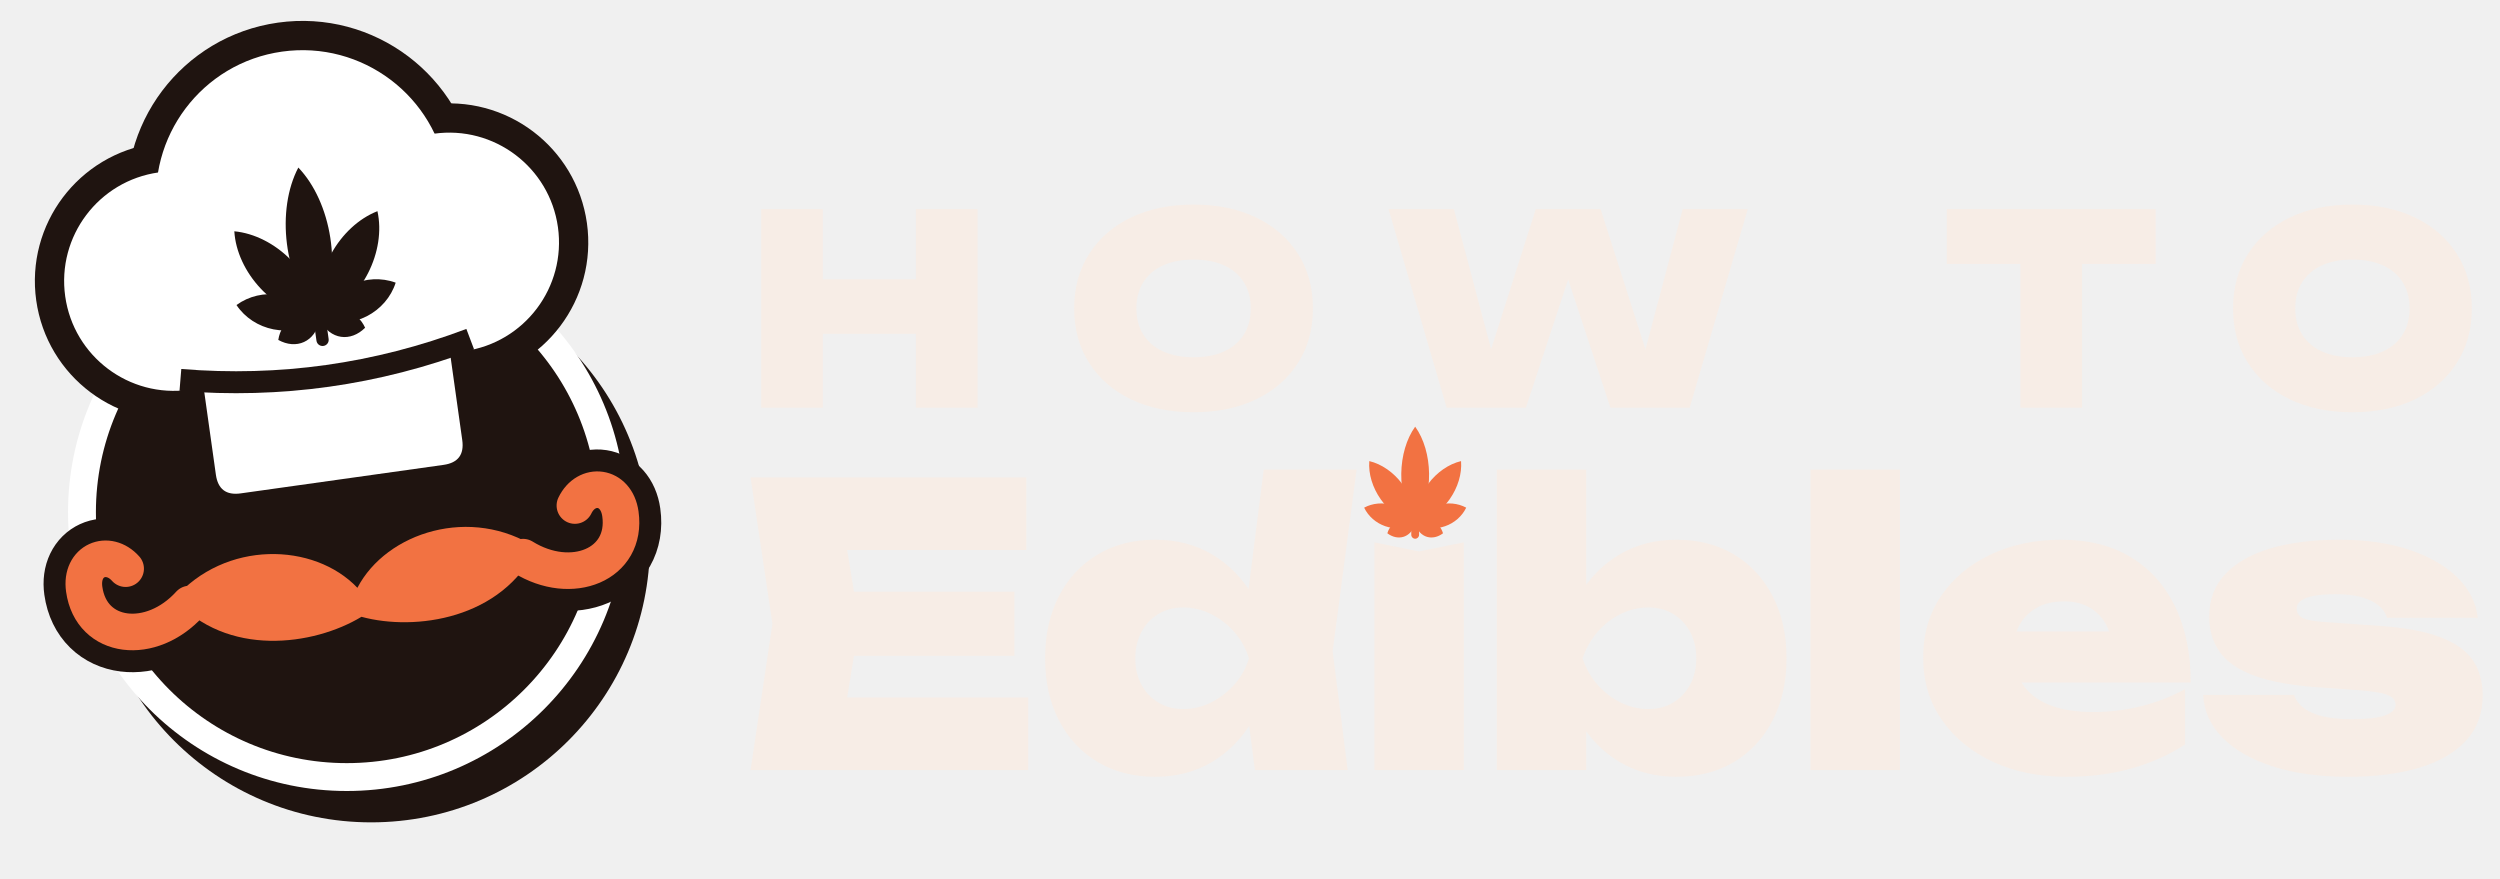
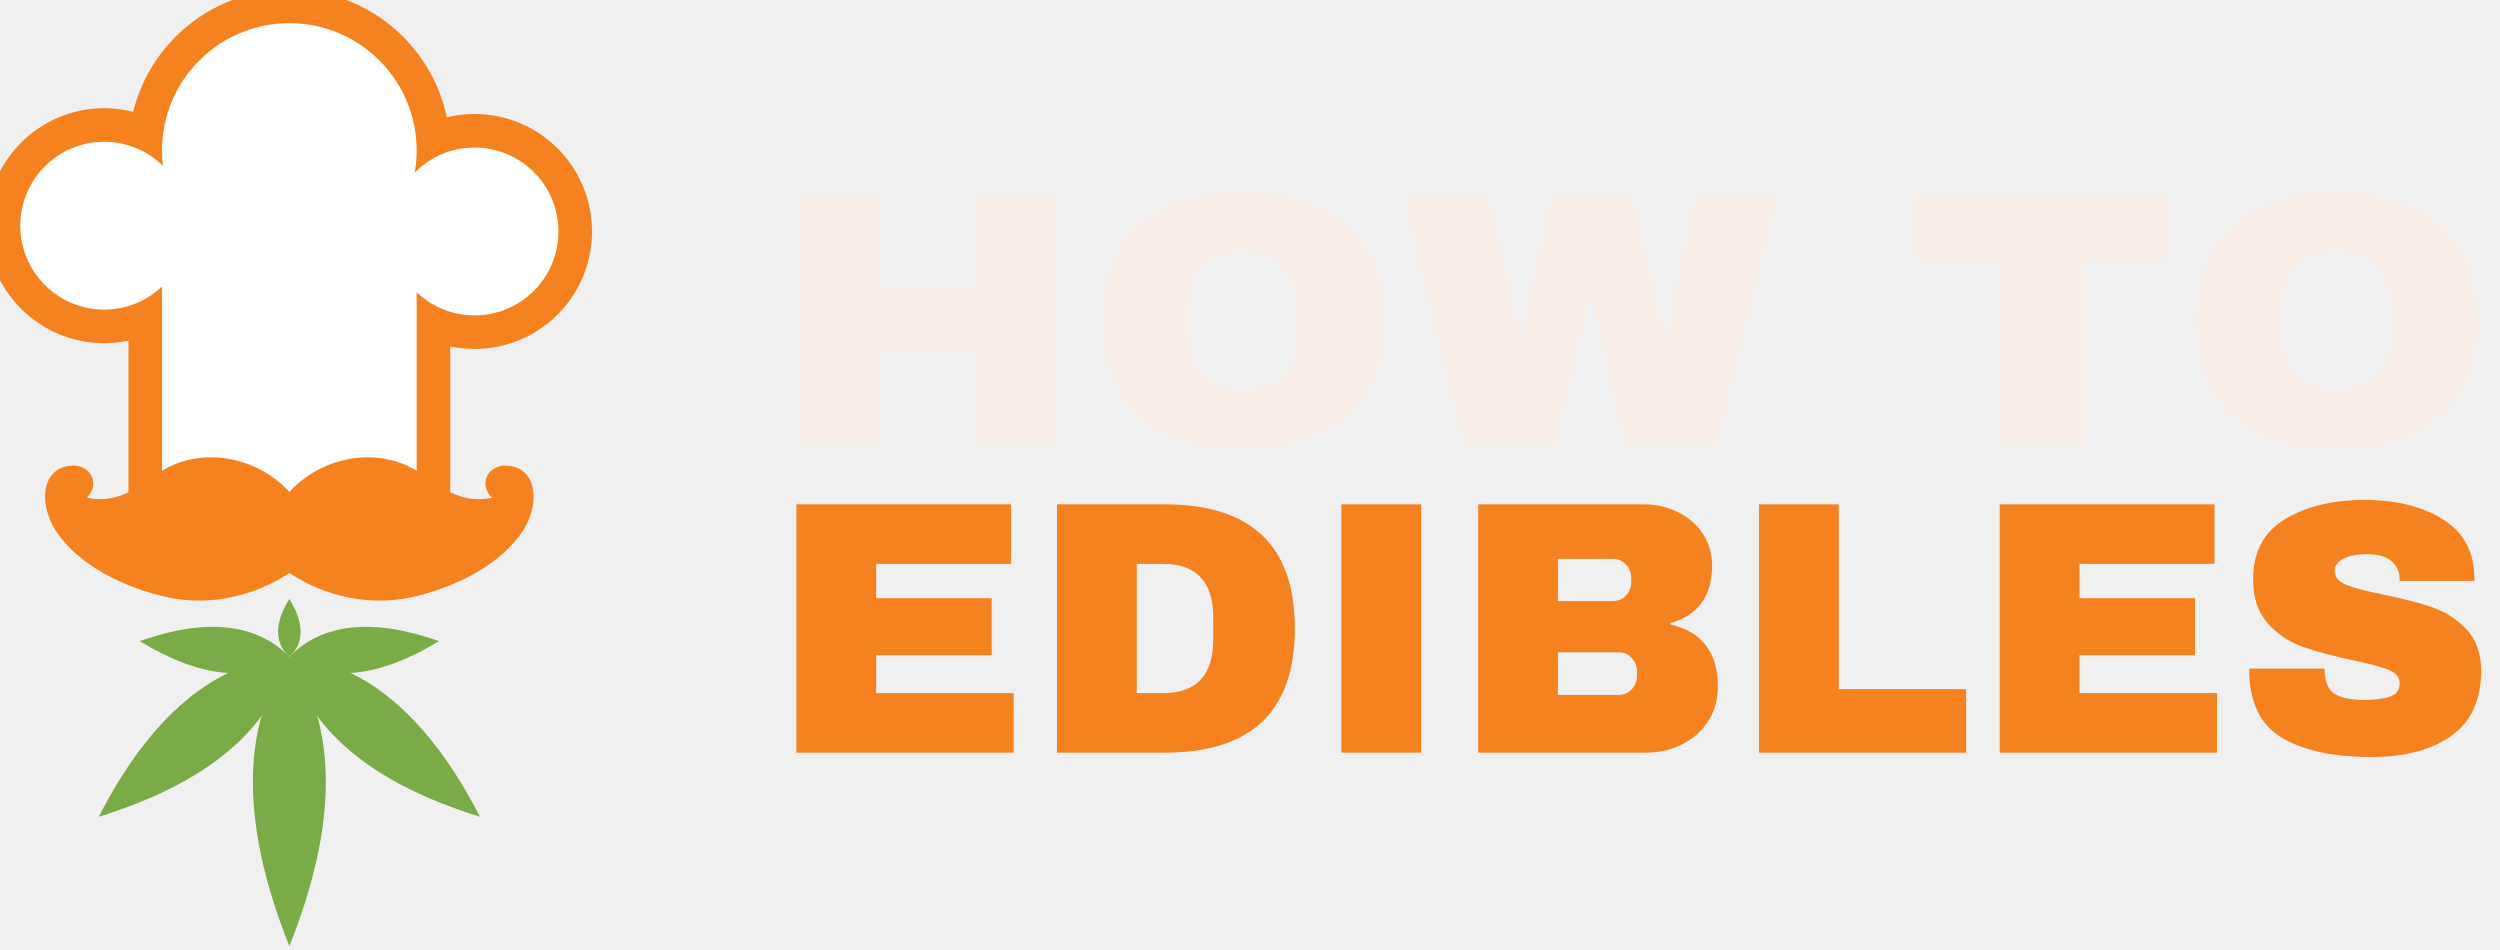
- <svg xmlns="http://www.w3.org/2000/svg" viewBox="0.238 -13.507 358.745 126.003" role="img" aria-label="HowToEdibles">
-   <g>
-     <circle cx="53.5" cy="64.5" r="40" fill="rgb(31, 20, 16)" stroke="none" />
-     <circle cx="50" cy="60" r="38" fill="rgb(31, 20, 16)" stroke="none" />
-     <circle cx="50" cy="60" r="38" stroke-width="4" fill="none" stroke="rgb(255, 255, 255)" stroke-linecap="butt" stroke-linejoin="miter" />
-     <g transform="rotate(-8 50 60) translate(-2.5 -12) scale(1.05)">
-       <g>
-         <circle cx="31" cy="34" r="15" fill="rgb(31, 20, 16)" stroke="rgb(31, 20, 16)" stroke-width="8" stroke-linecap="butt" stroke-linejoin="round" />
-         <circle cx="50" cy="25" r="20" fill="rgb(31, 20, 16)" stroke="rgb(31, 20, 16)" stroke-width="8" stroke-linecap="butt" stroke-linejoin="round" />
-         <circle cx="69" cy="34" r="15" fill="rgb(31, 20, 16)" stroke="rgb(31, 20, 16)" stroke-width="8" stroke-linecap="butt" stroke-linejoin="round" />
-         <rect x="31" y="30" width="38" height="18" fill="rgb(31, 20, 16)" stroke="rgb(31, 20, 16)" stroke-width="8" stroke-linecap="butt" stroke-linejoin="round" />
-         <path d="M33 46H67V61Q67 64 64 64H36Q33 64 33 61Z" fill="rgb(31, 20, 16)" stroke="rgb(31, 20, 16)" stroke-width="8" stroke-linecap="butt" stroke-linejoin="round" />
-         <g transform="translate(50 80)">
-           <path d="M0-1C-5-8-17-10-25-3C-19 6-7 6 0 3C7 6 19 6 25-3C17-10 5-8 0-1Z" fill="rgb(31, 20, 16)" stroke="rgb(31, 20, 16)" stroke-width="8" stroke-linecap="butt" stroke-linejoin="round" />
-           <path stroke-width="11" stroke-linecap="round" d="M-23-2C-29 3-37 1-37-6C-37-10-33-11-31-8M23-2C29 3 37 1 37-6C37-10 33-11 31-8" fill="rgb(31, 20, 16)" stroke="rgb(31, 20, 16)" stroke-linejoin="round" />
-         </g>
-       </g>
-       <g>
-         <circle cx="31" cy="34" r="15" fill="rgb(255, 255, 255)" stroke="none" />
-         <circle cx="50" cy="25" r="20" fill="rgb(255, 255, 255)" stroke="none" />
-         <circle cx="69" cy="34" r="15" fill="rgb(255, 255, 255)" stroke="none" />
-         <rect x="31" y="30" width="38" height="18" fill="rgb(255, 255, 255)" stroke="none" />
-         <path d="M33 46H67V61Q67 64 64 64H36Q33 64 33 61Z" fill="rgb(255, 255, 255)" stroke="none" />
-       </g>
-       <path stroke-width="3" d="M30 47.5Q50 52 70 47.5" fill="none" stroke="rgb(31, 20, 16)" stroke-linecap="butt" stroke-linejoin="miter" />
-       <path transform="translate(50 42) rotate(0)" d="M0 0C4.2 -6.3 3.78 -15.75 0 -21C-3.78 -15.75 -4.2 -6.3 0 0Z" fill="rgb(31, 20, 16)" stroke="none" />
-       <path transform="translate(50 42) rotate(36)" d="M0 0C3.99 -5.04 3.591 -12.6 0 -16.8C-3.591 -12.6 -3.99 -5.04 0 0Z" fill="rgb(31, 20, 16)" stroke="none" />
-       <path transform="translate(50 42) rotate(-36)" d="M0 0C3.99 -5.04 3.591 -12.6 0 -16.8C-3.591 -12.6 -3.99 -5.04 0 0Z" fill="rgb(31, 20, 16)" stroke="none" />
-       <path transform="translate(50 42) rotate(72)" d="M0 0C3.36 -3.465 3.024 -8.663 0 -11.55C-3.024 -8.663 -3.36 -3.465 0 0Z" fill="rgb(31, 20, 16)" stroke="none" />
-       <path transform="translate(50 42) rotate(-72)" d="M0 0C3.36 -3.465 3.024 -8.663 0 -11.55C-3.024 -8.663 -3.36 -3.465 0 0Z" fill="rgb(31, 20, 16)" stroke="none" />
-       <path transform="translate(50 42) rotate(108)" d="M0 0C2.52 -1.89 2.268 -4.725 0 -6.3C-2.268 -4.725 -2.52 -1.89 0 0Z" fill="rgb(31, 20, 16)" stroke="none" />
-       <path transform="translate(50 42) rotate(-108)" d="M0 0C2.52 -1.89 2.268 -4.725 0 -6.3C-2.268 -4.725 -2.52 -1.89 0 0Z" fill="rgb(31, 20, 16)" stroke="none" />
-       <rect x="49.16" y="41" width="1.68" height="4.62" rx="0.84" fill="rgb(31, 20, 16)" stroke="none" />
-       <g transform="translate(50 80)">
-         <path d="M0-1C-5-8-17-10-25-3C-19 6-7 6 0 3C7 6 19 6 25-3C17-10 5-8 0-1Z" fill="rgb(242, 114, 66)" stroke="none" />
-         <path stroke-width="5" stroke-linecap="round" d="M-23-2C-29 3-37 1-37-6C-37-10-33-11-31-8M23-2C29 3 37 1 37-6C37-10 33-11 31-8" fill="none" stroke="rgb(242, 114, 66)" stroke-linejoin="miter" />
-       </g>
-     </g>
+ <svg xmlns="http://www.w3.org/2000/svg" viewBox="0 0 432 164" role="img" aria-label="HowToEdibles">
+   <g fill="#f5821f" stroke="#f5821f" stroke-width="11.6" stroke-linejoin="round">
+     <circle cx="18" cy="39" r="14.5" />
+     <circle cx="50" cy="26" r="22" />
+     <circle cx="82" cy="40" r="14.5" />
+     <rect x="28" y="37" width="44" height="52" />
  </g>
-   <g transform="translate(105.5 0)">
-     <path fill="rgb(247, 237, 230)" d="M3.96 16.5H12.81V45H3.96ZM26.17 16.5H35.02V45H26.17ZM8.94 26.58H29.72V34.39H8.94ZM66.01 45.65Q60.88 45.65 57.02 43.79Q53.17 41.93 51.03 38.57Q48.88 35.22 48.88 30.75Q48.88 26.28 51.03 22.93Q53.17 19.57 57.02 17.71Q60.88 15.85 66.01 15.85Q71.15 15.85 75 17.71Q78.86 19.57 81 22.93Q83.14 26.28 83.14 30.75Q83.14 35.22 81 38.57Q78.86 41.93 75 43.79Q71.15 45.65 66.01 45.65ZM66.01 37.76Q68.56 37.76 70.4 36.92Q72.24 36.08 73.23 34.5Q74.22 32.93 74.22 30.75Q74.22 28.57 73.23 27Q72.24 25.42 70.4 24.58Q68.56 23.74 66.01 23.74Q63.48 23.74 61.63 24.58Q59.79 25.42 58.8 27Q57.81 28.57 57.81 30.75Q57.81 32.93 58.8 34.5Q59.79 36.08 61.63 36.92Q63.48 37.76 66.01 37.76ZM132.31 41.15 129.65 41.18 136.2 16.5H145.54L137.2 45H125.83L118.01 21.27H121.52L113.7 45H102.33L93.99 16.5H103.37L109.92 41.15L107.27 41.12L115.12 16.5H124.42ZM184.66 20.34H193.51V45H184.66ZM174.1 16.5H204.07V24.37H174.1ZM232.31 45.65Q227.17 45.65 223.31 43.79Q219.46 41.93 217.32 38.57Q215.18 35.22 215.18 30.75Q215.18 26.28 217.32 22.93Q219.46 19.57 223.31 17.71Q227.17 15.85 232.31 15.85Q237.44 15.85 241.3 17.71Q245.15 19.57 247.29 22.93Q249.44 26.28 249.44 30.75Q249.44 35.22 247.29 38.57Q245.15 41.93 241.3 43.79Q237.44 45.65 232.31 45.65ZM232.31 37.76Q234.85 37.76 236.69 36.92Q238.53 36.08 239.52 34.5Q240.51 32.93 240.51 30.75Q240.51 28.57 239.52 27Q238.53 25.42 236.69 24.58Q234.85 23.74 232.31 23.74Q229.77 23.74 227.92 24.58Q226.08 25.42 225.09 27Q224.1 28.57 224.1 30.75Q224.1 32.93 225.09 34.5Q226.08 36.08 227.92 36.92Q229.77 37.76 232.31 37.76Z" />
-     <path fill="rgb(247, 237, 230)" d="M40.31 71.4V80.6H9.13V71.4ZM18.03 76 15.38 92.25 10.28 86.58H42.29V97H2.44L5.58 76L2.44 55H42.01V65.42H10.28L15.38 59.75ZM74.81 97 73.27 85 75.34 81.07 73.28 75.91 76.08 53.88H89.41L85.97 79.94L88.13 97ZM77.39 80.97Q76.73 86.09 74.46 89.91Q72.2 93.73 68.64 95.85Q65.07 97.96 60.51 97.96Q55.82 97.96 52.26 95.84Q48.69 93.72 46.7 89.88Q44.71 86.04 44.71 80.97Q44.71 75.85 46.7 72.02Q48.69 68.18 52.26 66.06Q55.82 63.94 60.51 63.94Q65.07 63.94 68.64 66.03Q72.2 68.13 74.49 71.94Q76.78 75.75 77.39 80.97ZM57.65 80.97Q57.65 83.09 58.52 84.72Q59.39 86.35 60.95 87.3Q62.5 88.24 64.53 88.24Q66.61 88.24 68.52 87.3Q70.42 86.35 71.87 84.72Q73.32 83.09 73.96 80.97Q73.32 78.86 71.87 77.2Q70.42 75.55 68.52 74.61Q66.61 73.66 64.53 73.66Q62.5 73.66 60.95 74.61Q59.39 75.55 58.52 77.2Q57.65 78.86 57.65 80.97ZM91.96 64.32 98.37 65.62 104.79 64.32V97H91.96ZM109.52 53.88H122.36V73.67L120.75 76.91V85.7L122.36 88.63V97H109.52ZM118.42 80.97Q119.08 75.75 121.34 71.94Q123.6 68.13 127.19 66.03Q130.78 63.94 135.29 63.94Q140.03 63.94 143.57 66.06Q147.11 68.18 149.1 72.02Q151.1 75.85 151.1 80.97Q151.1 86.04 149.1 89.88Q147.11 93.72 143.57 95.84Q140.03 97.96 135.29 97.96Q130.74 97.96 127.17 95.85Q123.6 93.73 121.36 89.91Q119.12 86.09 118.42 80.97ZM138.15 80.97Q138.15 78.86 137.28 77.2Q136.41 75.55 134.86 74.61Q133.3 73.66 131.27 73.66Q129.2 73.66 127.29 74.61Q125.38 75.55 123.96 77.2Q122.54 78.86 121.84 80.97Q122.54 83.09 123.96 84.72Q125.38 86.35 127.29 87.3Q129.2 88.24 131.27 88.24Q133.3 88.24 134.86 87.3Q136.41 86.35 137.28 84.72Q138.15 83.09 138.15 80.97ZM154.54 53.88H167.38V97H154.54ZM191.29 97.96Q185.39 97.96 180.74 95.82Q176.09 93.67 173.4 89.81Q170.71 85.95 170.71 80.83Q170.71 75.76 173.31 71.97Q175.9 68.18 180.4 66.06Q184.89 63.94 190.53 63.94Q196.38 63.94 200.52 66.45Q204.66 68.97 206.88 73.57Q209.1 78.17 209.1 84.44H181.17V77.11H201.74L197.96 79.63Q197.75 77.43 196.84 75.91Q195.92 74.39 194.45 73.59Q192.98 72.79 190.94 72.79Q188.64 72.79 187.03 73.69Q185.41 74.6 184.53 76.18Q183.66 77.77 183.66 79.8Q183.66 82.65 184.94 84.62Q186.23 86.6 188.78 87.63Q191.34 88.67 195.15 88.67Q198.66 88.67 202.06 87.81Q205.47 86.95 208.29 85.37V93.33Q204.84 95.57 200.62 96.76Q196.41 97.96 191.29 97.96ZM251 86.29Q251 90.16 248.62 92.76Q246.25 95.35 241.91 96.66Q237.58 97.96 231.64 97.96Q225.54 97.96 220.93 96.49Q216.31 95.02 213.69 92.37Q211.06 89.72 210.89 86.21H223.93Q224.31 87.33 225.37 88.12Q226.43 88.91 228.14 89.31Q229.86 89.7 232.28 89.7Q235.34 89.7 236.92 89.17Q238.5 88.63 238.5 87.6Q238.5 86.63 237.25 86.18Q236 85.73 233.04 85.52L227.59 85.14Q221.7 84.74 218.23 83.45Q214.75 82.17 213.25 80.03Q211.75 77.88 211.75 75.01Q211.75 71.27 214.11 68.82Q216.46 66.37 220.67 65.15Q224.88 63.94 230.49 63.94Q236.05 63.94 240.36 65.35Q244.67 66.77 247.28 69.27Q249.89 71.78 250.3 75.15H237.27Q237 74.17 236.11 73.42Q235.22 72.66 233.7 72.21Q232.18 71.76 229.92 71.76Q227.07 71.76 225.69 72.29Q224.31 72.83 224.31 73.8Q224.31 74.72 225.16 75.17Q226.01 75.61 228.44 75.76L235.69 76.27Q241.49 76.63 244.83 77.89Q248.18 79.15 249.59 81.24Q251 83.34 251 86.29Z" />
-     <g transform="translate(97.81321 61.72)">
-       <path transform="translate(0 0) rotate(0)" d="M0 0C2.8 -4.2 2.52 -10.5 0 -14C-2.52 -10.5 -2.8 -4.2 0 0Z" fill="rgb(242, 114, 66)" stroke="none" />
-       <path transform="translate(0 0) rotate(36)" d="M0 0C2.66 -3.36 2.394 -8.4 0 -11.2C-2.394 -8.4 -2.66 -3.36 0 0Z" fill="rgb(242, 114, 66)" stroke="none" />
-       <path transform="translate(0 0) rotate(-36)" d="M0 0C2.66 -3.36 2.394 -8.4 0 -11.2C-2.394 -8.4 -2.66 -3.36 0 0Z" fill="rgb(242, 114, 66)" stroke="none" />
-       <path transform="translate(0 0) rotate(72)" d="M0 0C2.24 -2.31 2.016 -5.775 0 -7.7C-2.016 -5.775 -2.24 -2.31 0 0Z" fill="rgb(242, 114, 66)" stroke="none" />
-       <path transform="translate(0 0) rotate(-72)" d="M0 0C2.24 -2.31 2.016 -5.775 0 -7.7C-2.016 -5.775 -2.24 -2.31 0 0Z" fill="rgb(242, 114, 66)" stroke="none" />
-       <path transform="translate(0 0) rotate(108)" d="M0 0C1.68 -1.26 1.512 -3.15 0 -4.2C-1.512 -3.15 -1.68 -1.26 0 0Z" fill="rgb(242, 114, 66)" stroke="none" />
-       <path transform="translate(0 0) rotate(-108)" d="M0 0C1.68 -1.26 1.512 -3.15 0 -4.2C-1.512 -3.15 -1.68 -1.26 0 0Z" fill="rgb(242, 114, 66)" stroke="none" />
-       <rect x="-0.56" y="-1" width="1.12" height="3.08" rx="0.56" fill="rgb(242, 114, 66)" stroke="none" />
-     </g>
+   <g fill="#fff">
+     <circle cx="18" cy="39" r="14.5" />
+     <circle cx="50" cy="26" r="22" />
+     <circle cx="82" cy="40" r="14.5" />
+     <rect x="28" y="37" width="44" height="52" />
  </g>
+   <path fill="#f5821f" d="M50 99C44 103 36 105 28 103C20 101 13 97 9.5 91.5C6.5 86.5 7.5 81 12 80.5C15.5 80 17.5 83.5 15 86C19.5 87 23 85 27 82C34 77 44 78.5 50 85C56 78.5 66 77 73 82C77 85 80.5 87 85 86C82.5 83.5 84.5 80 88 80.5C92.5 81 93.5 86.5 90.5 91.5C87 97 80 101 72 103C64 105 56 103 50 99Z" />
+   <path fill="#79ab47" transform="translate(50 113.5) rotate(0)" d="M0 0C8.4 12 8.4 29 0 50C-8.4 29 -8.4 12 0 0Z" />
+   <path fill="#79ab47" transform="translate(50 113.5) rotate(50)" d="M0 0C7.6 10.32 7.6 24.94 0 43C-7.6 24.94 -7.6 10.32 0 0Z" />
+   <path fill="#79ab47" transform="translate(50 113.5) rotate(-50)" d="M0 0C7.6 10.32 7.6 24.94 0 43C-7.6 24.94 -7.6 10.32 0 0Z" />
+   <path fill="#79ab47" transform="translate(50 113.5) rotate(96)" d="M0 0C5.2 6.24 5.2 15.08 0 26C-5.2 15.08 -5.2 6.24 0 0Z" />
+   <path fill="#79ab47" transform="translate(50 113.5) rotate(-96)" d="M0 0C5.2 6.24 5.2 15.08 0 26C-5.2 15.08 -5.2 6.24 0 0Z" />
+   <path fill="#79ab47" transform="translate(50 113.5) rotate(180)" d="M0 0C2.6 2.4 2.6 5.8 0 10C-2.6 5.8 -2.6 2.4 0 0Z" />
+   <path fill="#f7ede6" d="M168.21 76.85V60.57H152.3V76.85H137.84V33.94H152.3V49.6H168.21V33.94H182.67V76.85ZM239.07 55.4Q239.07 66.25 232.73 71.92Q226.38 77.6 214.73 77.6Q203.08 77.6 196.77 71.95Q190.45 66.31 190.45 55.4Q190.45 44.48 196.77 38.84Q203.08 33.19 214.73 33.19Q226.38 33.19 232.73 38.87Q239.07 44.54 239.07 55.4ZM205.24 53.4V57.39Q205.24 61.94 207.66 64.63Q210.08 67.31 214.73 67.31Q219.38 67.31 221.83 64.63Q224.28 61.94 224.28 57.39V53.4Q224.28 48.85 221.83 46.17Q219.38 43.48 214.73 43.48Q210.08 43.48 207.66 46.17Q205.24 48.85 205.24 53.4ZM280.69 76.85 274.87 50.72H274.61L268.78 76.85H252.88L242.35 33.94H257.4L262.57 58.26H262.83L267.93 33.94H282.2L287.63 58.26H287.89L292.73 33.94H307.13L296.59 76.85ZM360 44.92V76.85H345.54V44.92H330.75V33.94H374.72V44.92ZM428.06 55.4Q428.06 66.25 421.71 71.92Q415.36 77.6 403.71 77.6Q392.06 77.6 385.75 71.95Q379.44 66.31 379.44 55.4Q379.44 44.48 385.75 38.84Q392.06 33.19 403.71 33.19Q415.36 33.19 421.71 38.87Q428.06 44.54 428.06 55.4ZM394.22 53.4V57.39Q394.22 61.94 396.65 64.63Q399.07 67.31 403.71 67.31Q408.36 67.31 410.81 64.63Q413.27 61.94 413.27 57.39V53.4Q413.27 48.85 410.81 46.17Q408.36 43.48 403.71 43.48Q399.07 43.48 396.65 46.17Q394.22 48.85 394.22 53.4Z" />
+   <path fill="#f5821f" d="M137.62 87.15H174.72V97.44H151.4V103.37H171.36V113.22H151.4V119.77H175.16V130.06H137.62ZM223.75 108.6Q223.75 130.06 201.23 130.06H182.65V87.15H201.23Q223.75 87.15 223.75 108.6ZM196.43 119.77H200.98Q209.65 119.77 209.65 110.48V106.73Q209.65 97.44 200.98 97.44H196.43ZM231.79 130.06V87.15H245.58V130.06ZM295.85 97.69Q295.85 105.61 288.67 107.67V107.92Q296.84 109.79 296.84 118.65Q296.84 122.01 295.19 124.6Q293.54 127.19 290.67 128.62Q287.8 130.06 284.37 130.06H255.43V87.15H284Q287.24 87.15 289.95 88.49Q292.67 89.83 294.26 92.26Q295.85 94.7 295.85 97.69ZM269.21 103.86H278.69Q280.07 103.86 280.97 102.9Q281.88 101.93 281.88 100.5V99.87Q281.88 98.5 280.94 97.53Q280 96.57 278.69 96.57H269.21ZM269.21 120.08H279.69Q281.06 120.08 281.97 119.11Q282.87 118.15 282.87 116.71V116.09Q282.87 114.65 281.97 113.69Q281.06 112.72 279.69 112.72H269.21ZM303.95 87.15H317.74V119.08H339.75V130.06H303.95ZM345.55 87.15H382.66V97.44H359.34V103.37H379.3V113.22H359.34V119.77H383.1V130.06H345.55ZM427.57 99.62V100.37H414.66V100.12Q414.66 98.25 413.29 97Q411.92 95.76 409.11 95.76Q406.36 95.76 404.9 96.57Q403.43 97.38 403.43 98.56Q403.43 100.25 405.43 101.06Q407.42 101.87 411.85 102.74Q417.03 103.8 420.37 104.96Q423.7 106.11 426.2 108.73Q428.69 111.35 428.75 115.84Q428.75 123.45 423.61 127.13Q418.46 130.81 409.86 130.81Q399.82 130.81 394.23 127.44Q388.65 124.07 388.65 115.53H401.69Q401.69 118.77 403.37 119.86Q405.05 120.95 408.61 120.95Q411.23 120.95 412.94 120.39Q414.66 119.83 414.66 118.08Q414.66 116.53 412.76 115.75Q410.85 114.97 406.55 114.09Q401.31 112.97 397.88 111.75Q394.45 110.54 391.89 107.73Q389.34 104.92 389.34 100.12Q389.34 93.07 394.79 89.74Q400.25 86.4 408.61 86.4Q416.84 86.4 422.14 89.74Q427.44 93.07 427.57 99.62Z" />
</svg>
